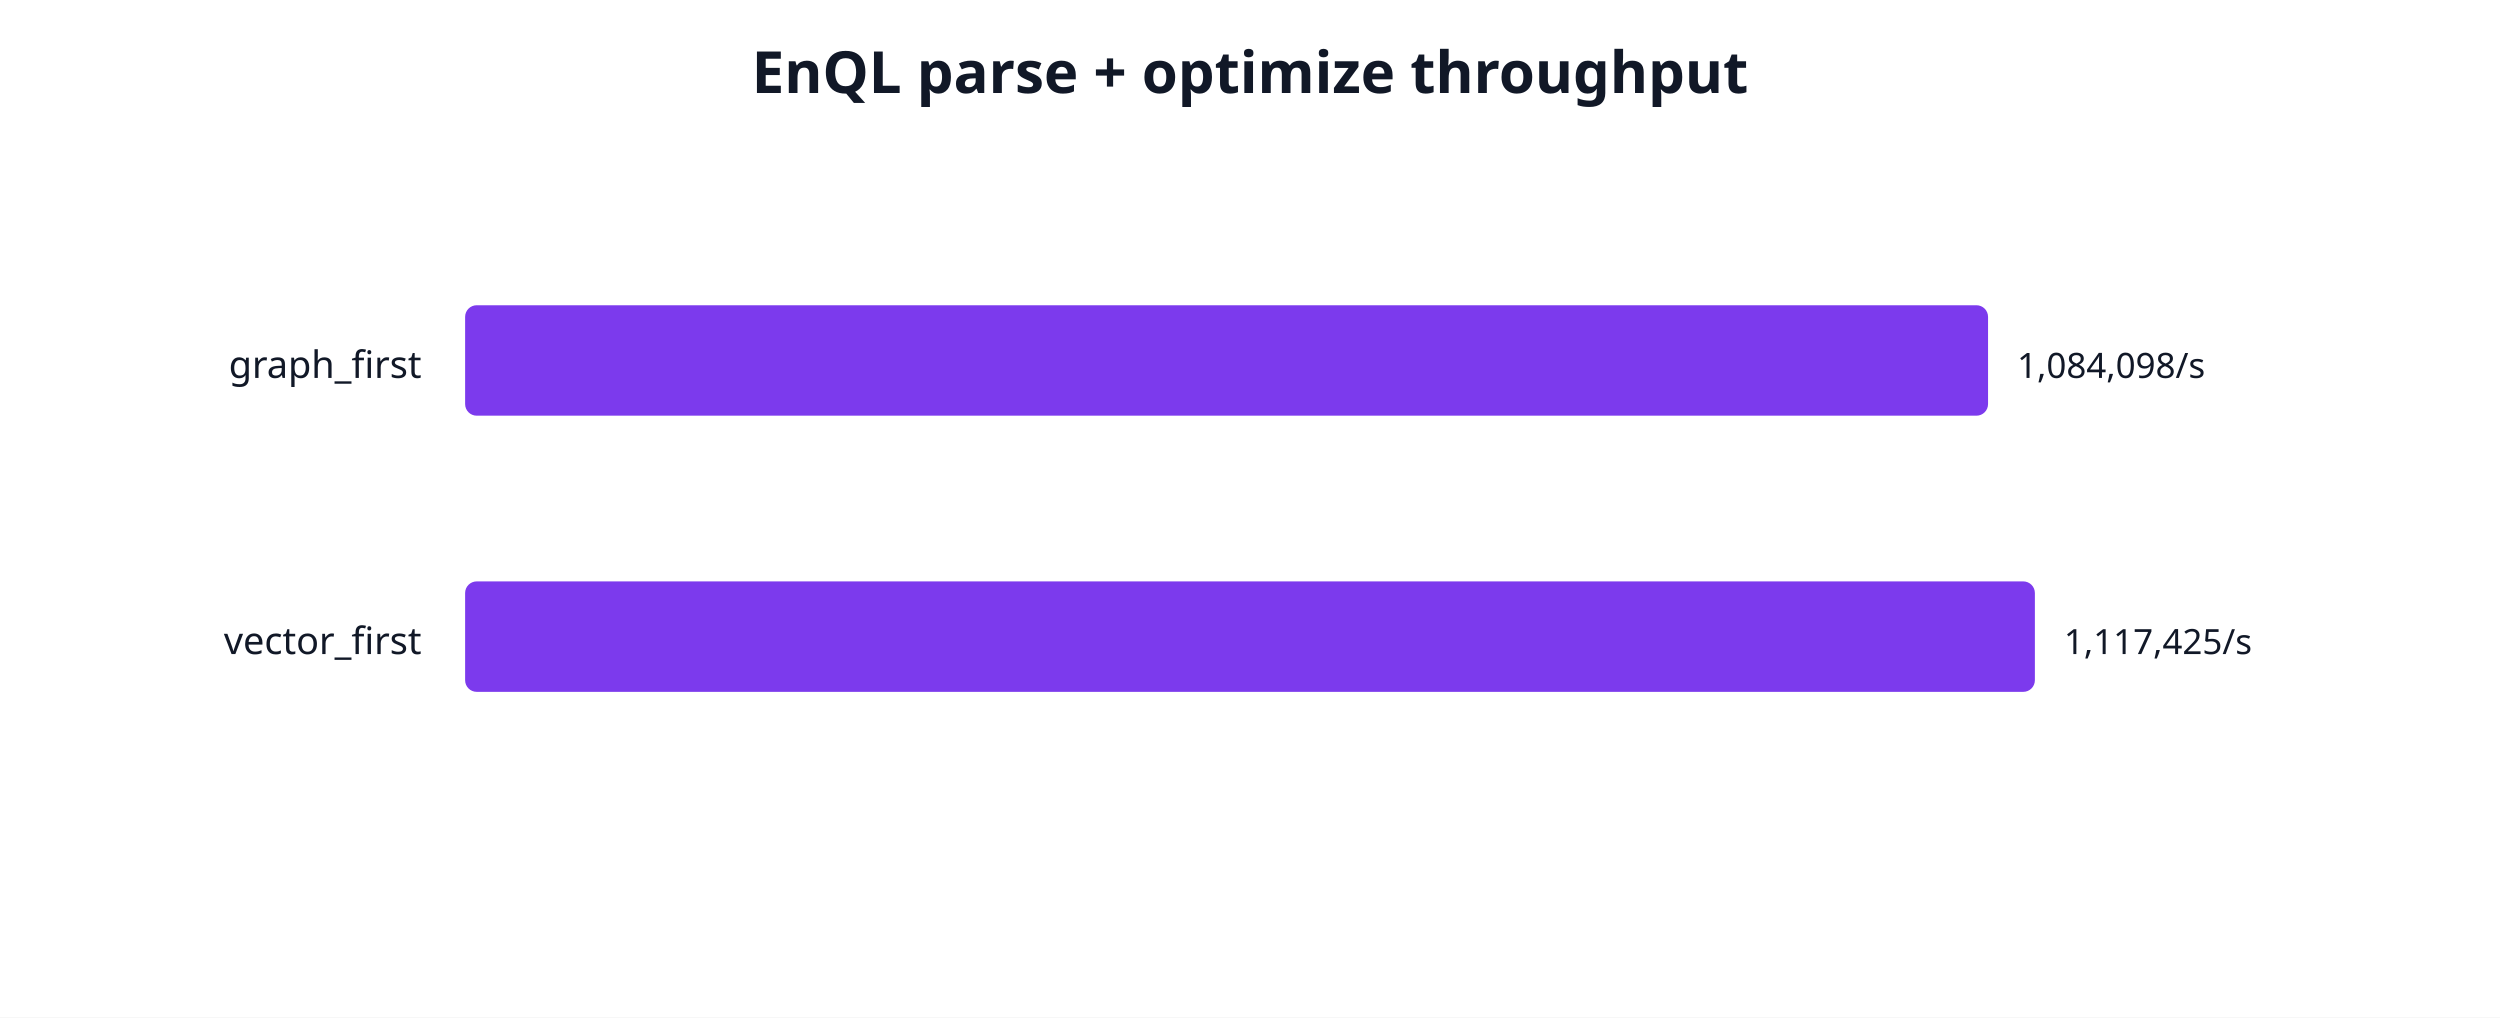
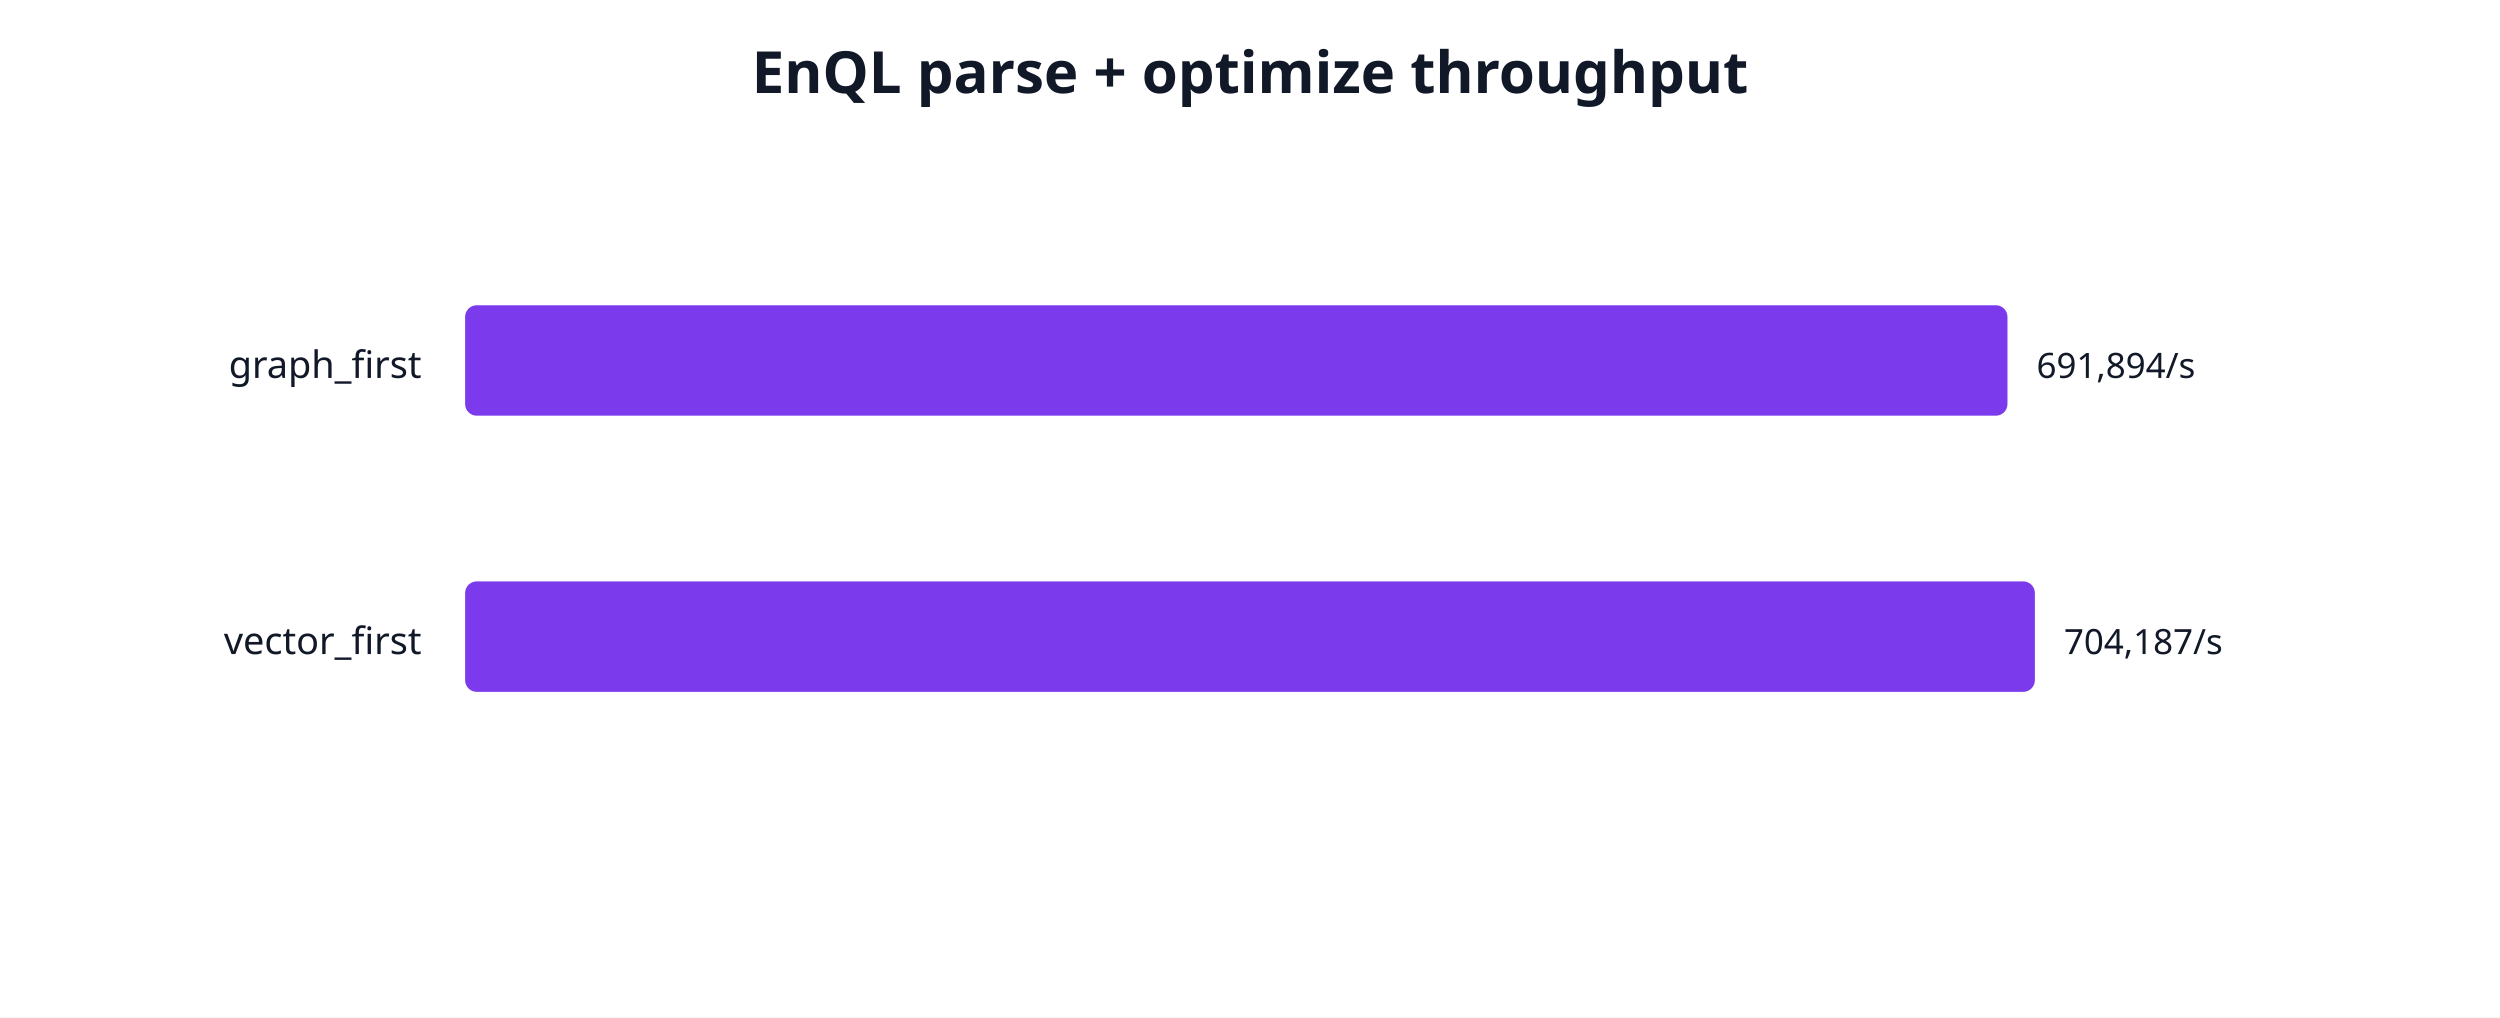
<svg xmlns="http://www.w3.org/2000/svg" width="860" height="350" viewBox="0 0 860 350">
  <rect width="100%" height="100%" fill="white" />
  <style>text{font-family:system-ui,sans-serif;fill:#111827}.axis{stroke:#374151;stroke-width:1.5}.grid{stroke:#e5e7eb}</style>
  <text x="430" y="32" text-anchor="middle" font-size="20" font-weight="600">EnQL parse + optimize throughput</text>
  <text x="145" y="130" text-anchor="end" font-size="13">graph_first</text>
-   <rect x="160" y="105" width="523.89" height="38" fill="#7c3aed" rx="4" />
-   <text x="693.89" y="130" font-size="12">1,084,098/s</text>
+   <rect x="160" y="105" width="530.57" height="38" fill="#7c3aed" rx="4" />
+   <text x="700.57" y="130" font-size="12">691,894/s</text>
  <text x="145" y="225" text-anchor="end" font-size="13">vector_first</text>
  <rect x="160" y="200" width="540.00" height="38" fill="#7c3aed" rx="4" />
-   <text x="710.00" y="225" font-size="12">1,117,425/s</text>
+   <text x="710.00" y="225" font-size="12">704,187/s</text>
</svg>
